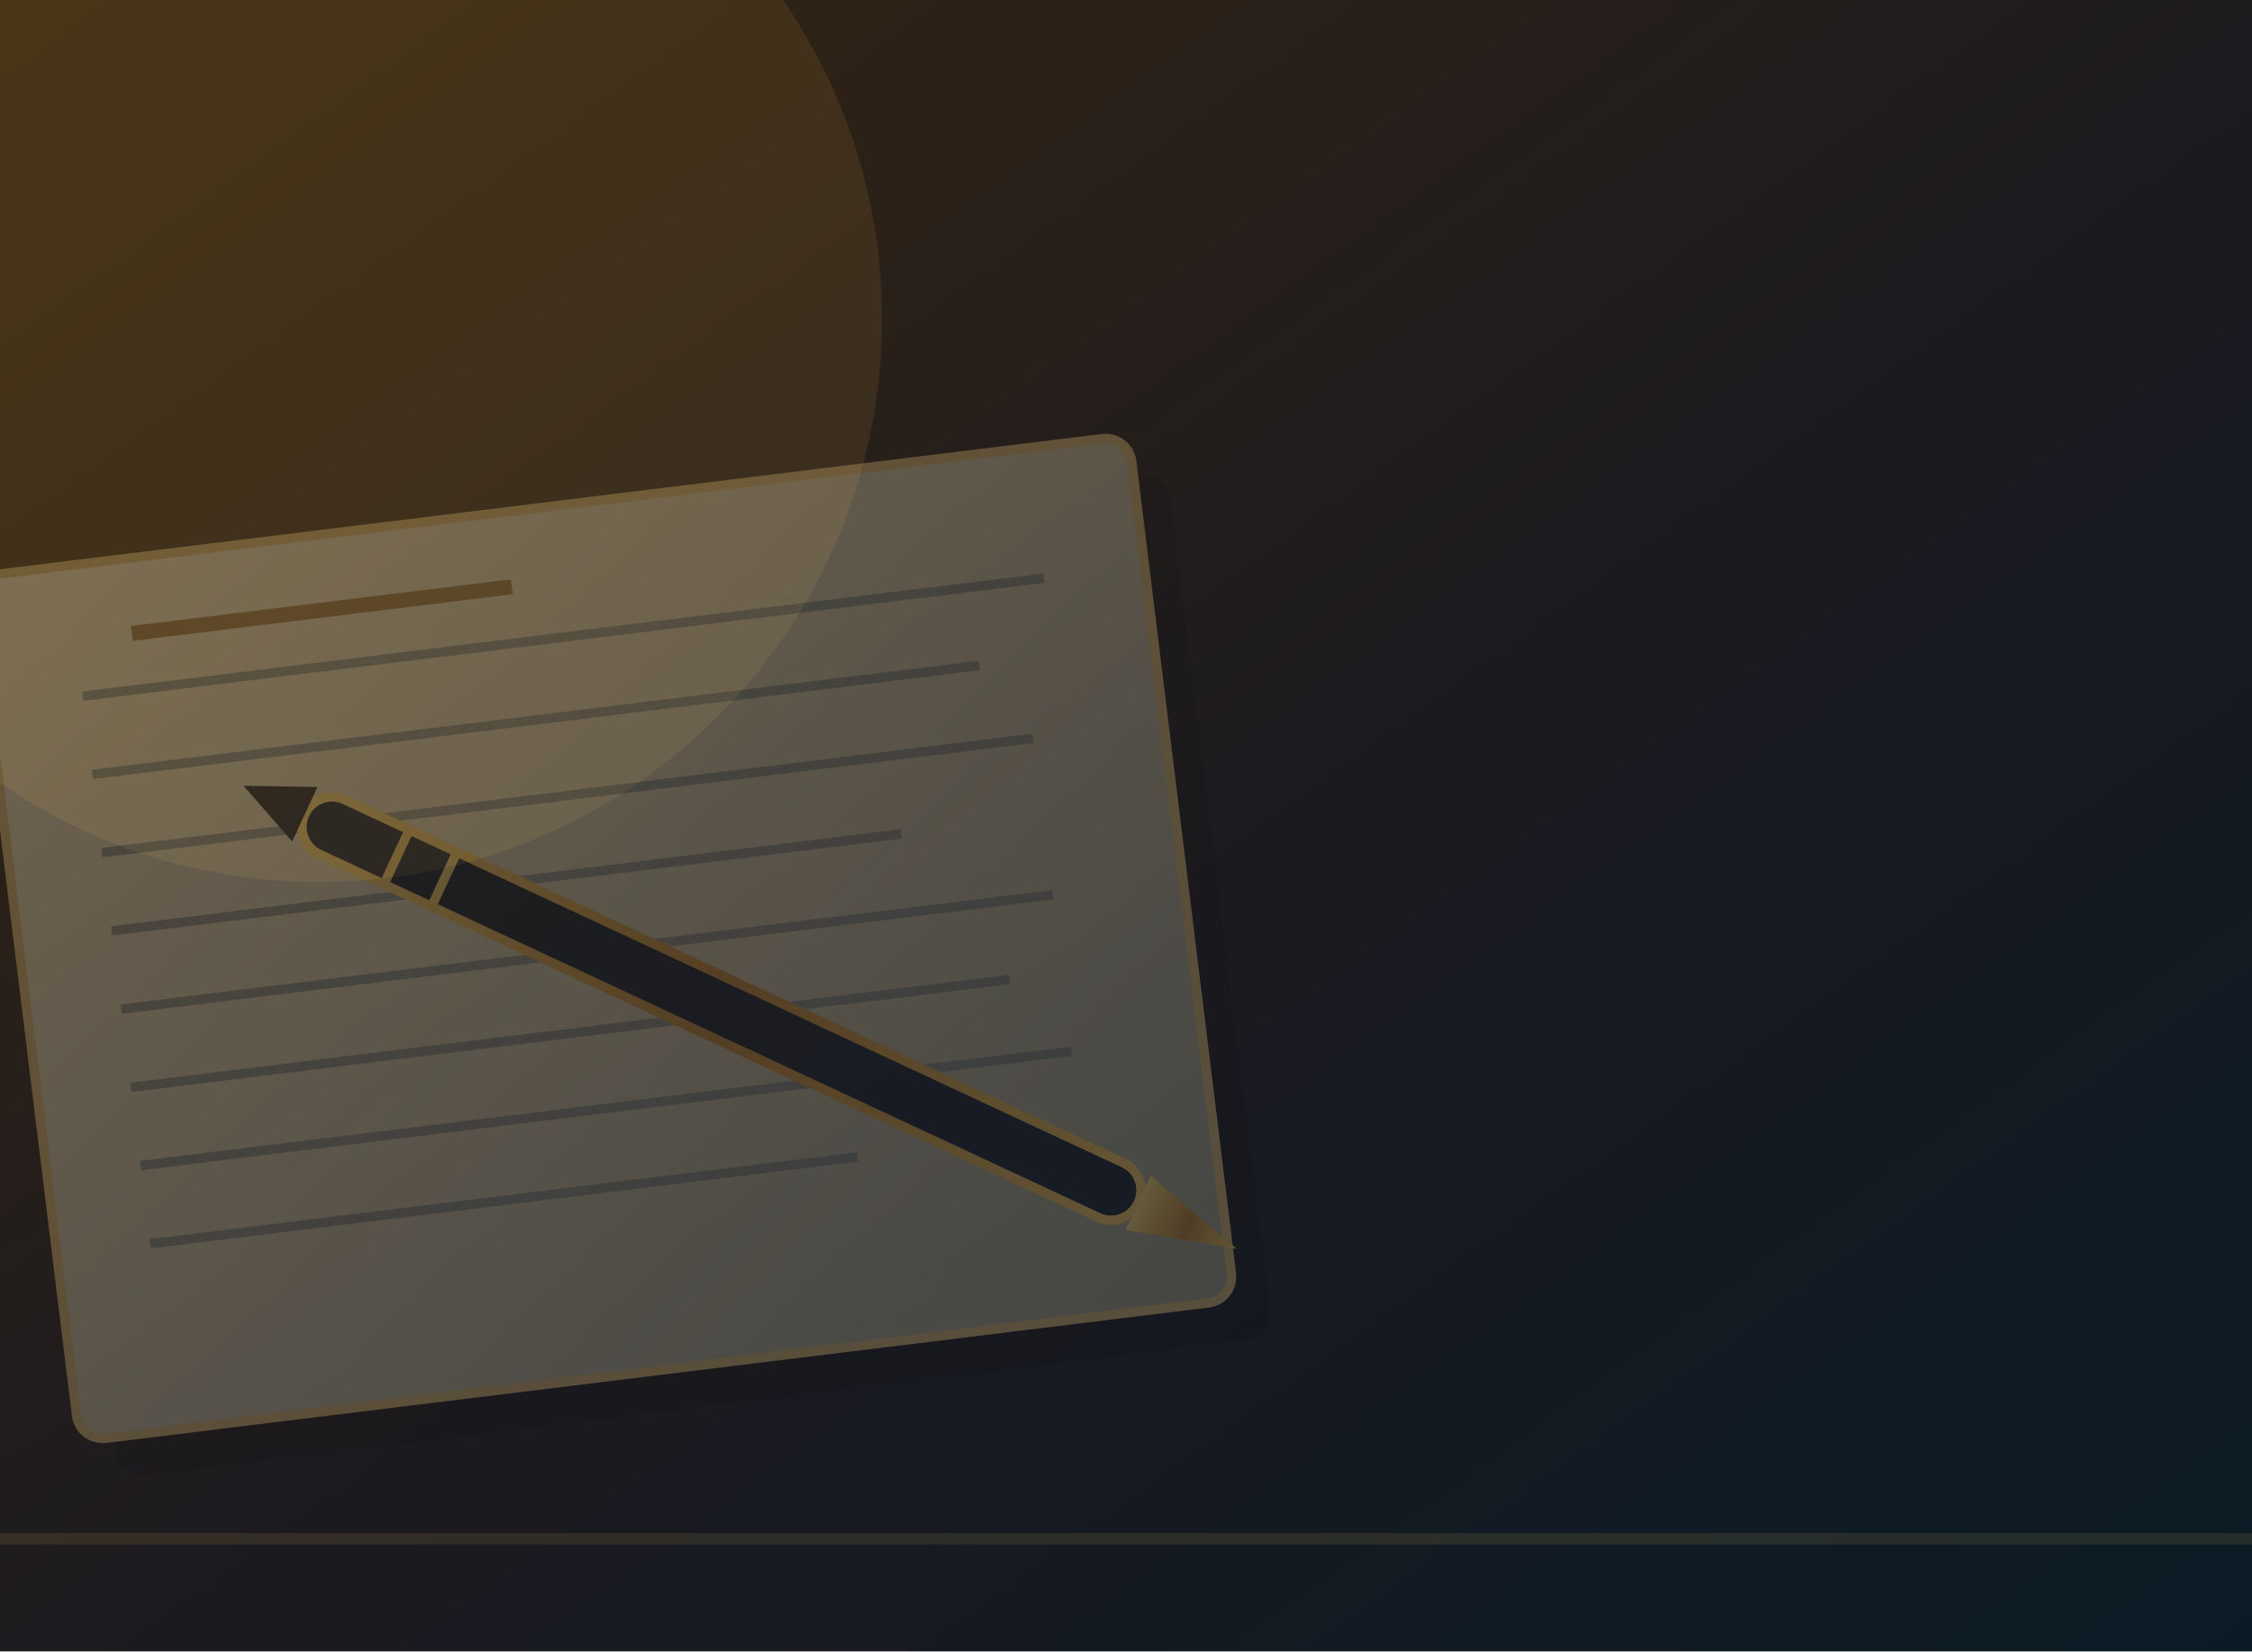
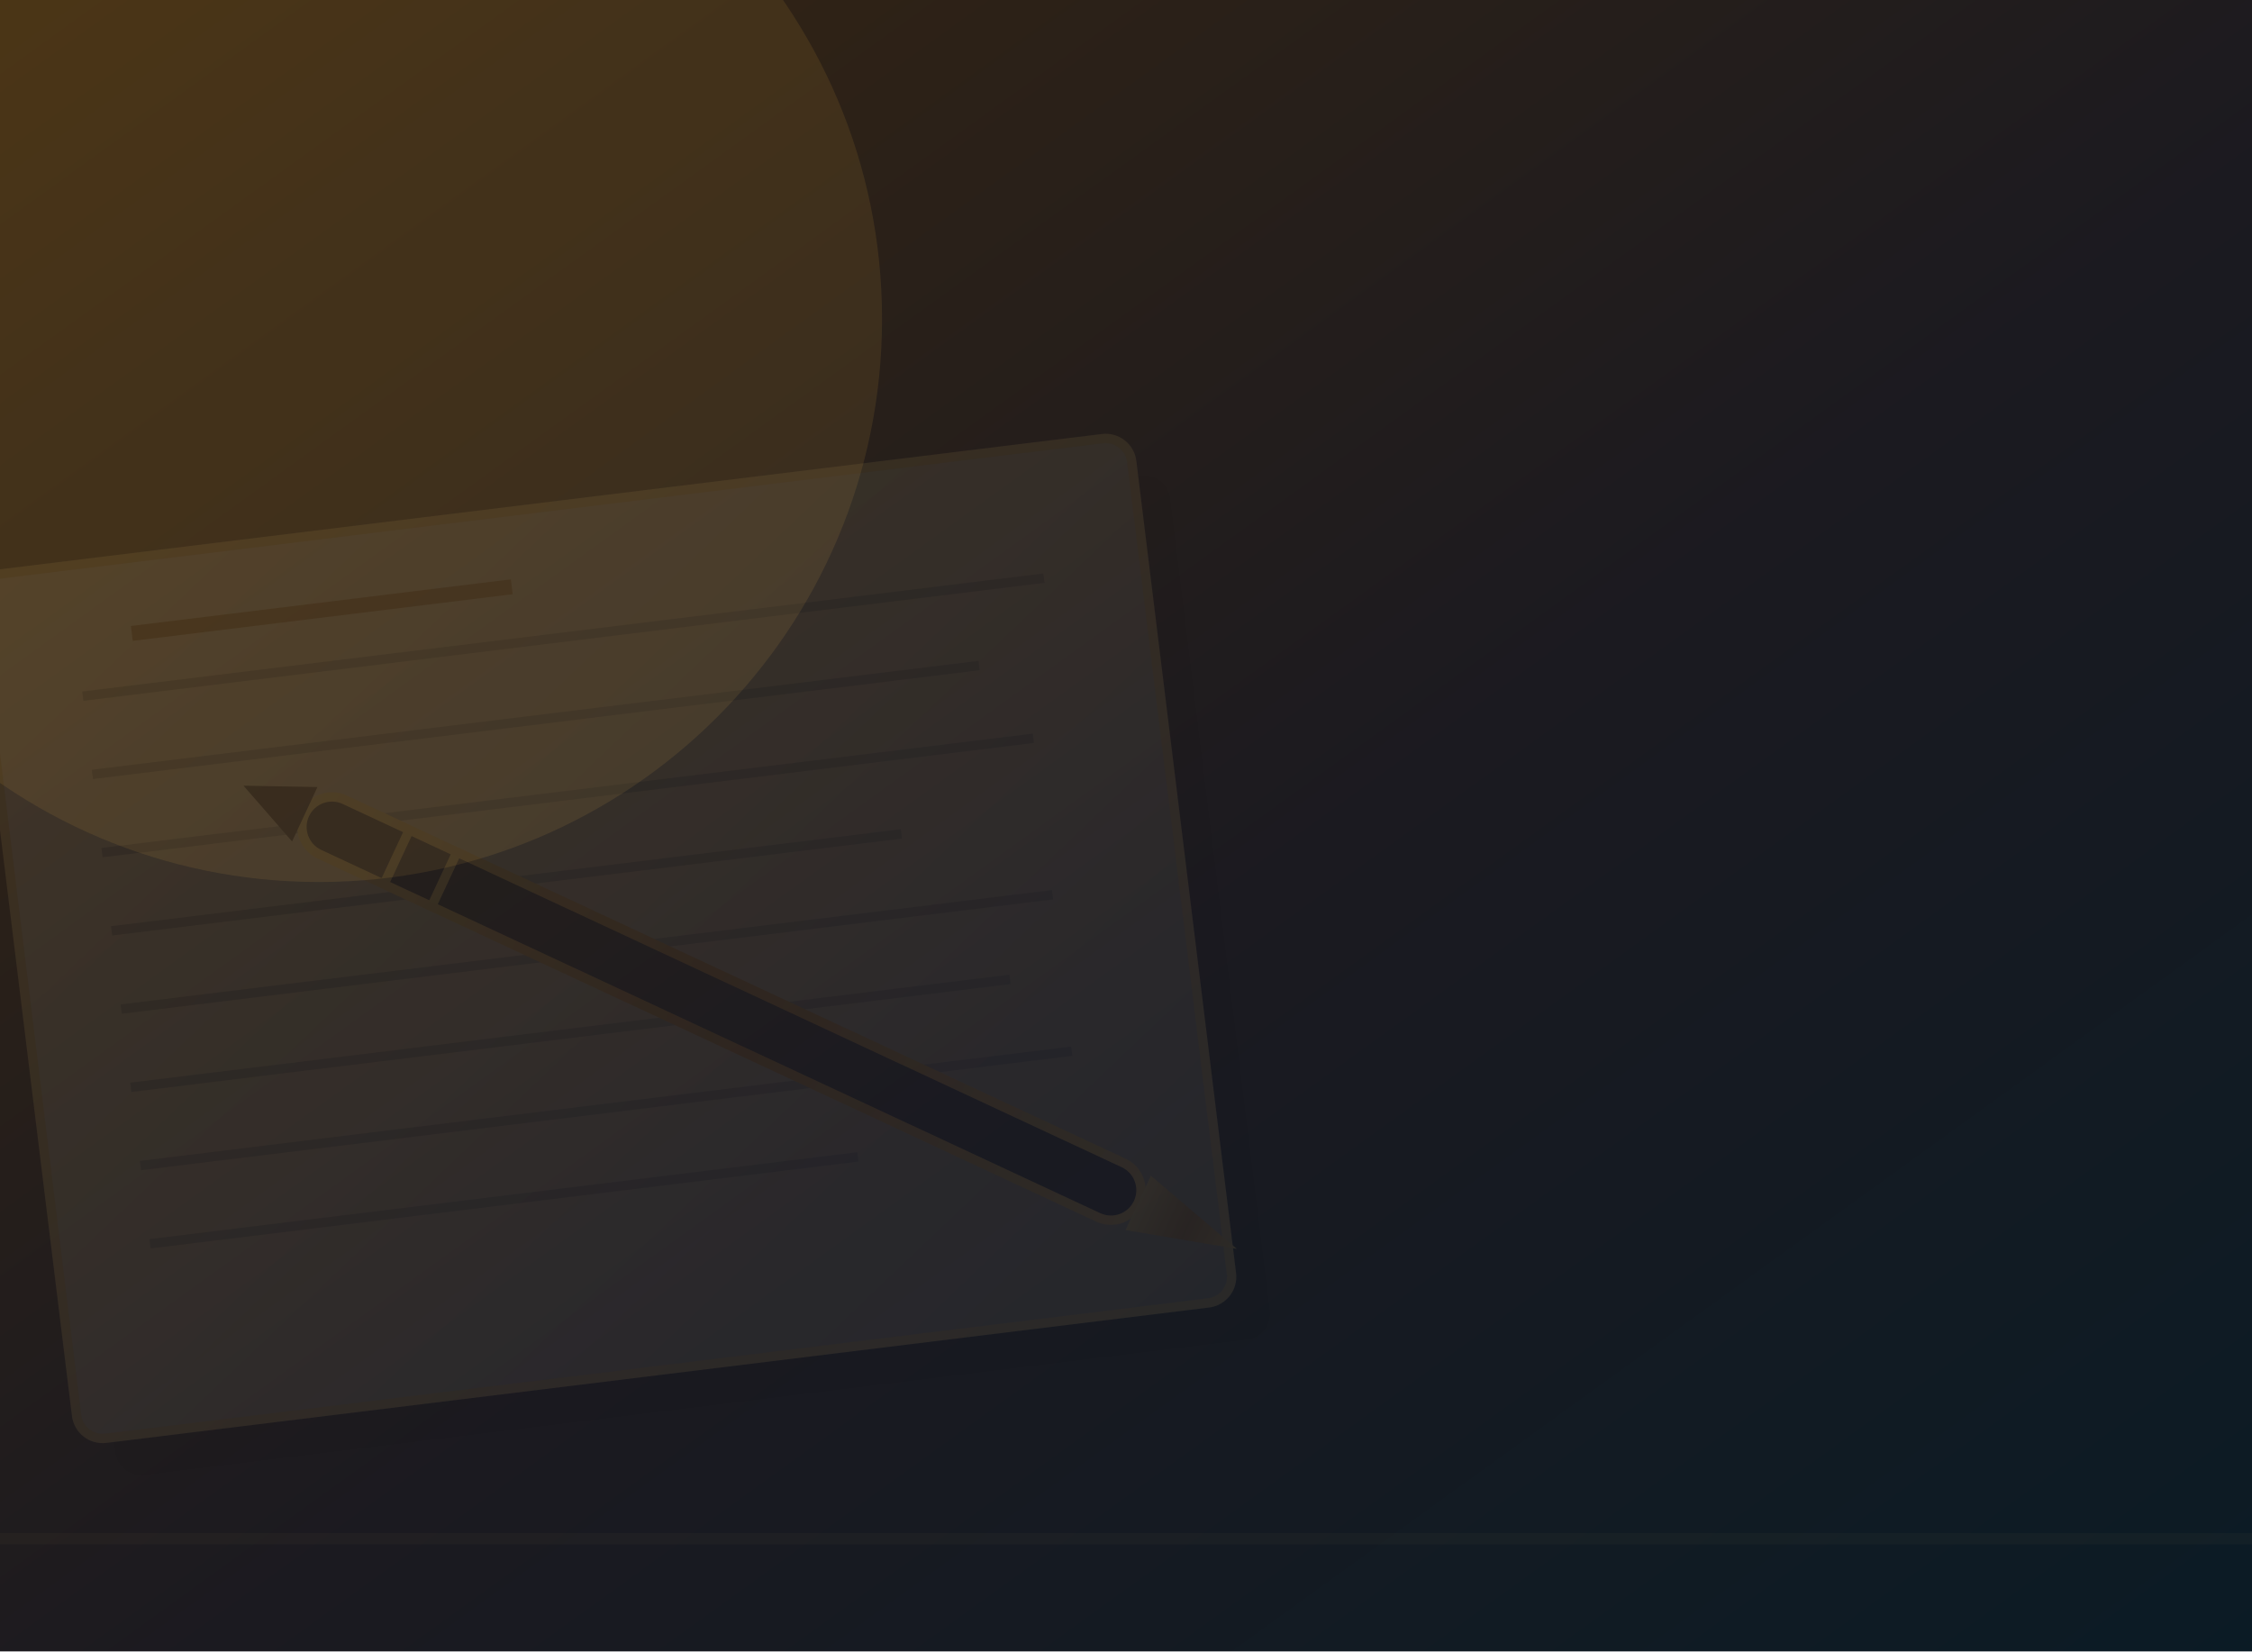
<svg xmlns="http://www.w3.org/2000/svg" viewBox="0 0 600 440">
  <defs>
    <linearGradient id="bg" x2="1" y2="1">
      <stop stop-color="#382611" />
      <stop offset=".55" stop-color="#1b1a20" />
      <stop offset="1" stop-color="#0b1b25" />
    </linearGradient>
    <linearGradient id="paper" x2="1" y2="1">
      <stop stop-color="#f2e4bd" />
      <stop offset="1" stop-color="#9c9b82" />
    </linearGradient>
    <linearGradient id="gold">
      <stop stop-color="#f8d66d" />
      <stop offset=".5" stop-color="#bb812d" />
      <stop offset="1" stop-color="#f4c95c" />
    </linearGradient>
  </defs>
  <rect width="600" height="440" fill="url(#bg)" />
  <circle cx="85" cy="85" r="150" fill="#d6a23d" opacity=".12" />
-   <g opacity="0.34">
+   <g opacity="0.10">
    <g transform="rotate(-7 170 258)">
      <rect x="16" y="144" width="310" height="232" rx="7" fill="#000" opacity=".24" />
      <rect x="7" y="133" width="310" height="232" rx="7" fill="url(#paper)" stroke="#d2b36b" stroke-width="2.5" />
      <g stroke="#6c7774" stroke-opacity=".72" stroke-width="2.5">
        <path d="M32 168h258M32 189h238M32 210h250M32 231h212M32 252h250M32 273h236M32 294h250M32 315h190" />
      </g>
      <path d="M47 153h102" stroke="#9c7440" stroke-width="4" />
    </g>
    <g transform="rotate(25 196 276)">
      <rect x="67" y="263" width="245" height="16" rx="8" fill="#111d28" stroke="url(#gold)" stroke-width="2.5" />
      <path d="M312 263l29 8-29 8z" fill="url(#gold)" />
      <path d="M67 263l-18 8 18 8z" fill="#1a2026" />
      <path d="M94 264v14m14-14v14" stroke="#e4c05e" stroke-width="2.5" />
    </g>
    <path d="M0 410h600" stroke="#d9b957" stroke-opacity=".35" stroke-width="3" />
  </g>
</svg>
